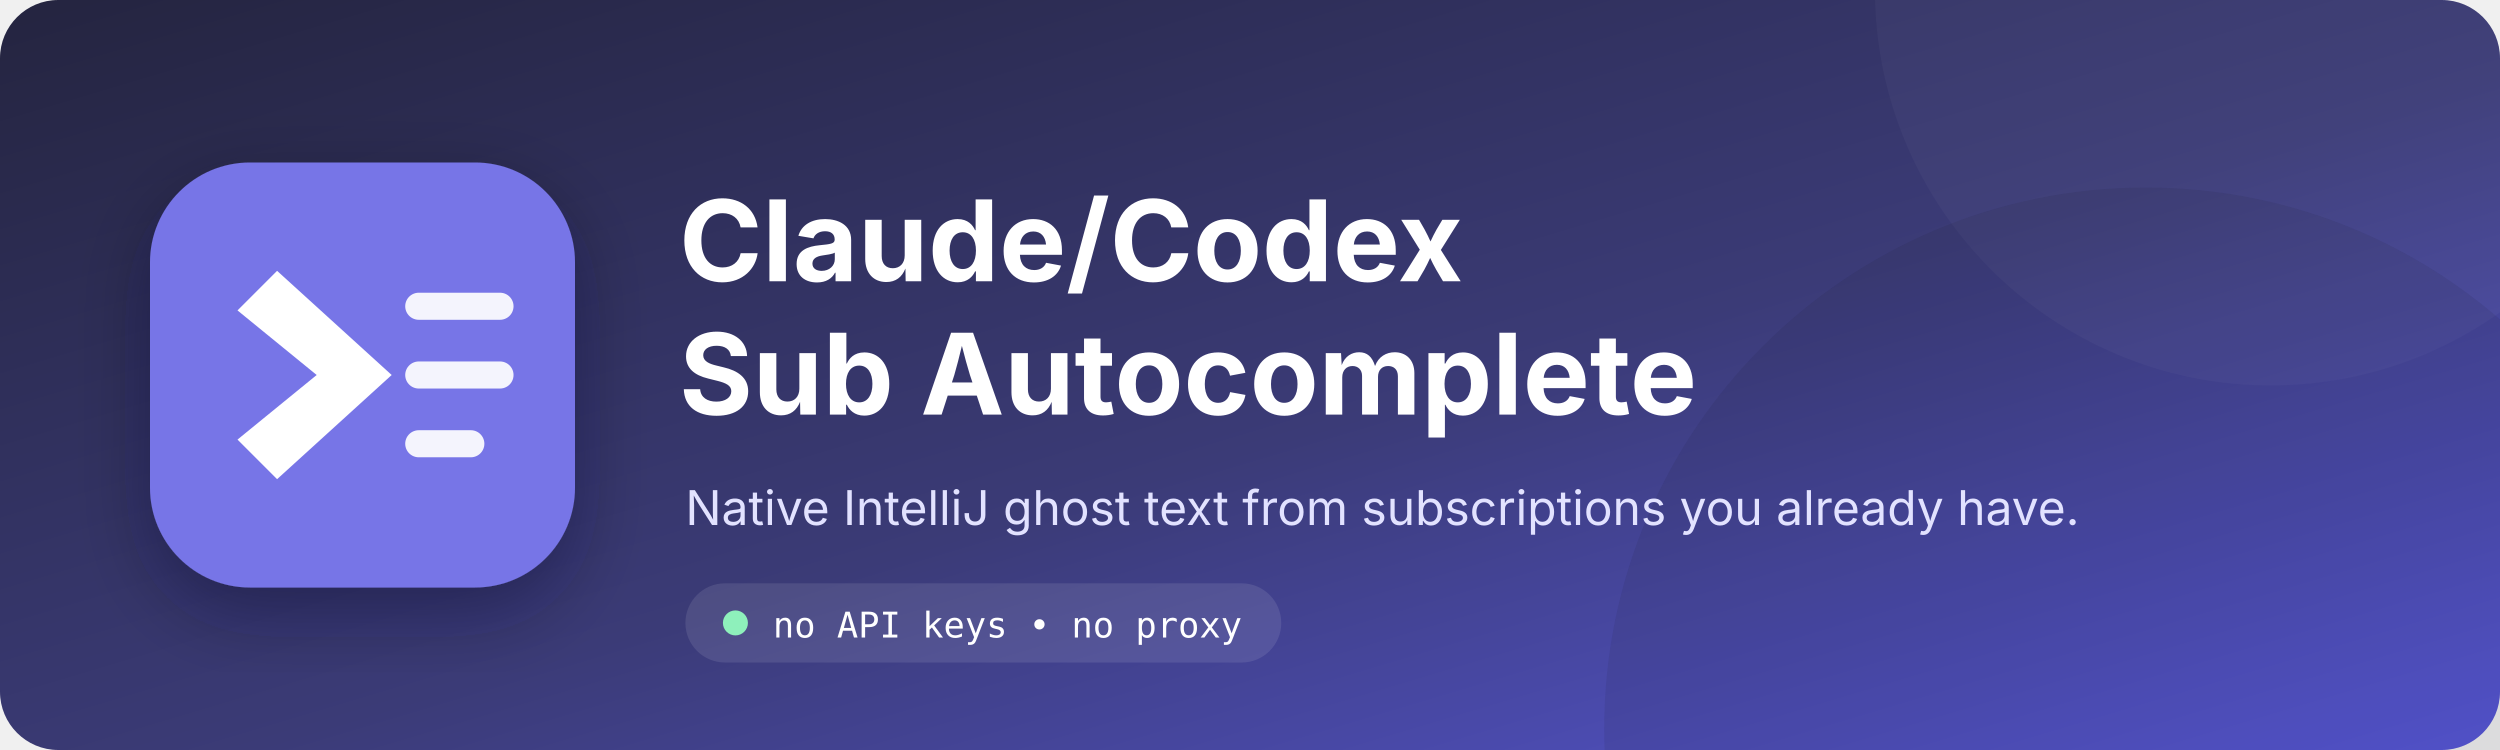
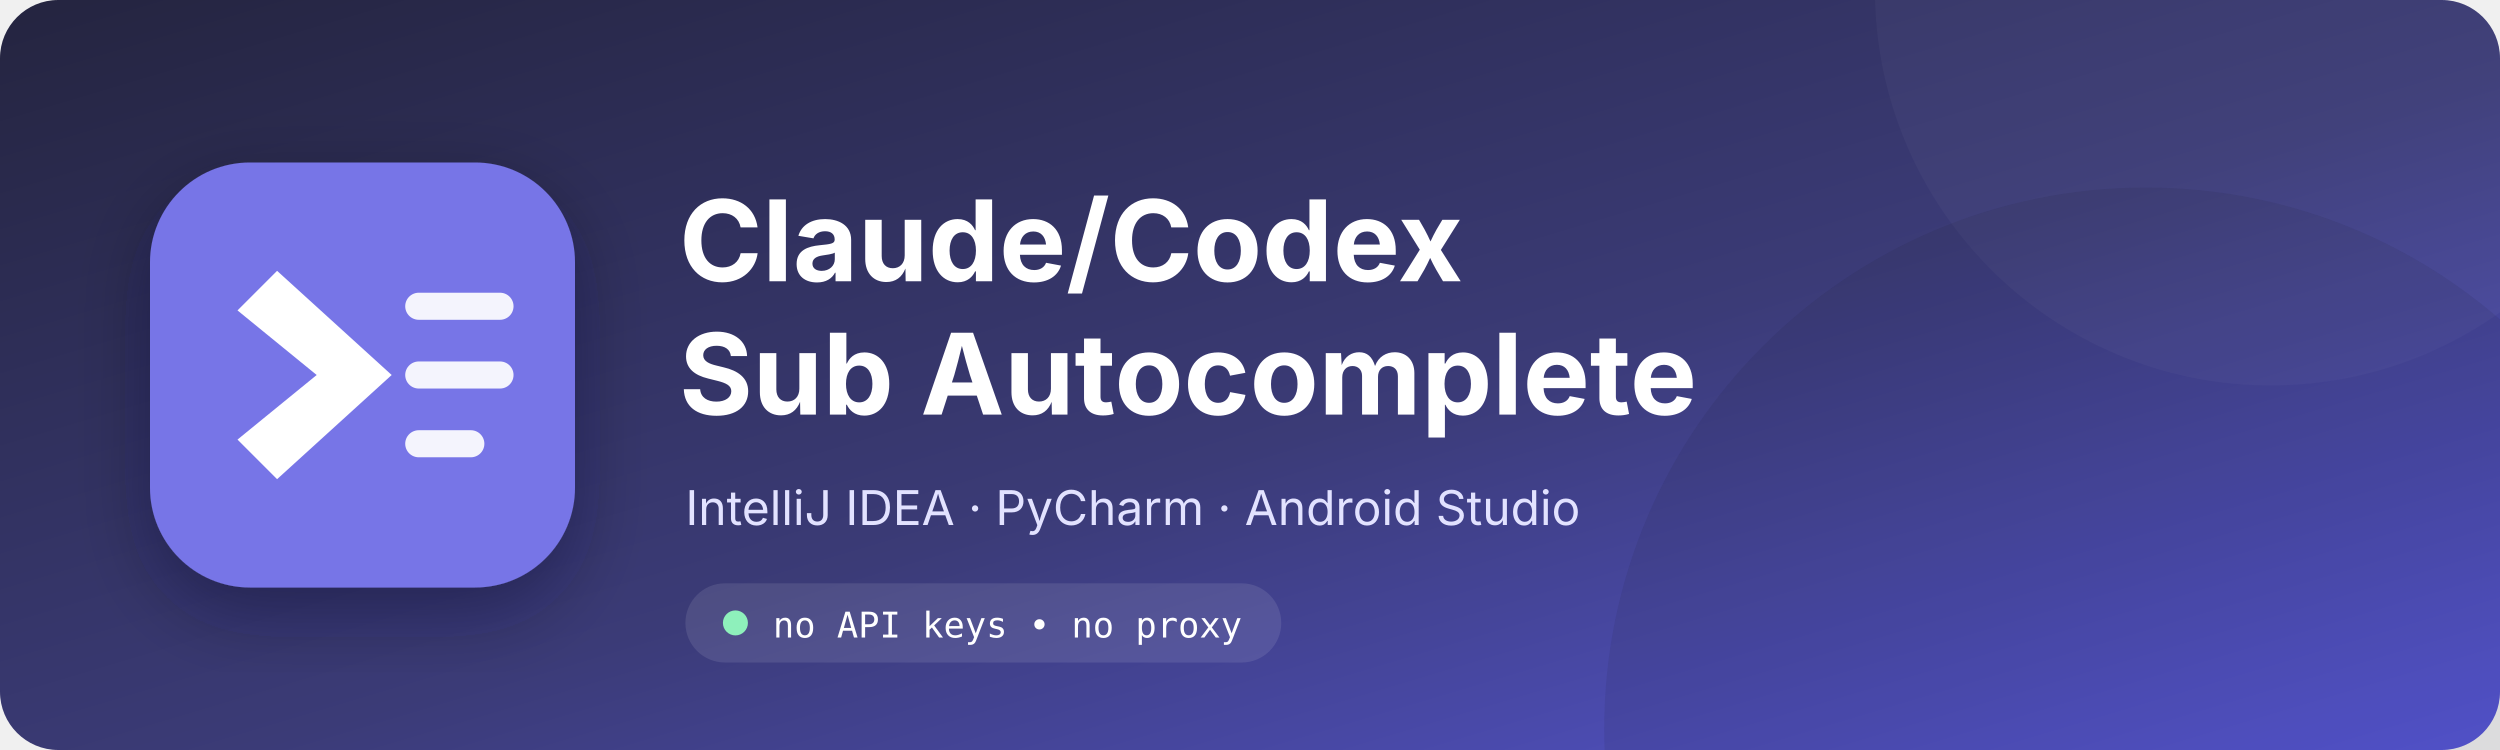
<svg xmlns="http://www.w3.org/2000/svg" width="1200" height="360" viewBox="0 0 1200 360" role="img" aria-labelledby="title description">
  <defs>
    <linearGradient id="background" x1="0" y1="0" x2="1" y2="1">
      <stop offset="0" stop-color="#24243F" />
      <stop offset="0.55" stop-color="#3B3B77" />
      <stop offset="1" stop-color="#5757D9" />
    </linearGradient>
    <filter id="shadow" x="-20%" y="-20%" width="140%" height="140%">
      <feDropShadow dx="0" dy="12" stdDeviation="18" flood-color="#111125" flood-opacity="0.35" />
    </filter>
  </defs>
  <rect width="1200" height="360" rx="28" fill="url(#background)" />
  <circle cx="1090" cy="-5" r="190" fill="#FFFFFF" opacity="0.035" />
  <circle cx="1030" cy="350" r="260" fill="#111125" opacity="0.09" />
  <g transform="translate(72 78)" filter="url(#shadow)">
    <rect width="204" height="204" rx="48" fill="#7775E7" />
    <path d="M42 71L61 52L116 102L61 152L42 133L80 102Z" fill="#FFFFFF" />
    <path d="M129 69H168M129 102H168M129 135H154" fill="none" stroke="#FFFFFF" stroke-width="13" stroke-linecap="round" opacity="0.92" />
  </g>
  <text x="326" y="135" fill="#FFFFFF" font-family="Inter, ui-sans-serif, system-ui, -apple-system, sans-serif" font-size="54" font-weight="750">Claude/Codex</text>
  <text x="326" y="199" fill="#FFFFFF" font-family="Inter, ui-sans-serif, system-ui, -apple-system, sans-serif" font-size="54" font-weight="750">Sub Autocomplete</text>
-   <text x="329" y="252" fill="#E2E2FF" font-family="Inter, ui-sans-serif, system-ui, -apple-system, sans-serif" font-size="23">Native IntelliJ ghost text from subscriptions you already have.</text>
+   <text x="329" y="252" fill="#E2E2FF" font-family="Inter, ui-sans-serif, system-ui, -apple-system, sans-serif" font-size="23">IntelliJ IDEA · PyCharm · Android Studio</text>
  <g transform="translate(329 280)">
    <rect width="286" height="38" rx="19" fill="#FFFFFF" opacity="0.1" />
    <circle cx="24" cy="19" r="6" fill="#8EF0BB" />
    <text x="42" y="26" fill="#FFFFFF" font-family="ui-monospace, SFMono-Regular, Menlo, monospace" font-size="17">no API keys • no proxy</text>
  </g>
</svg>
